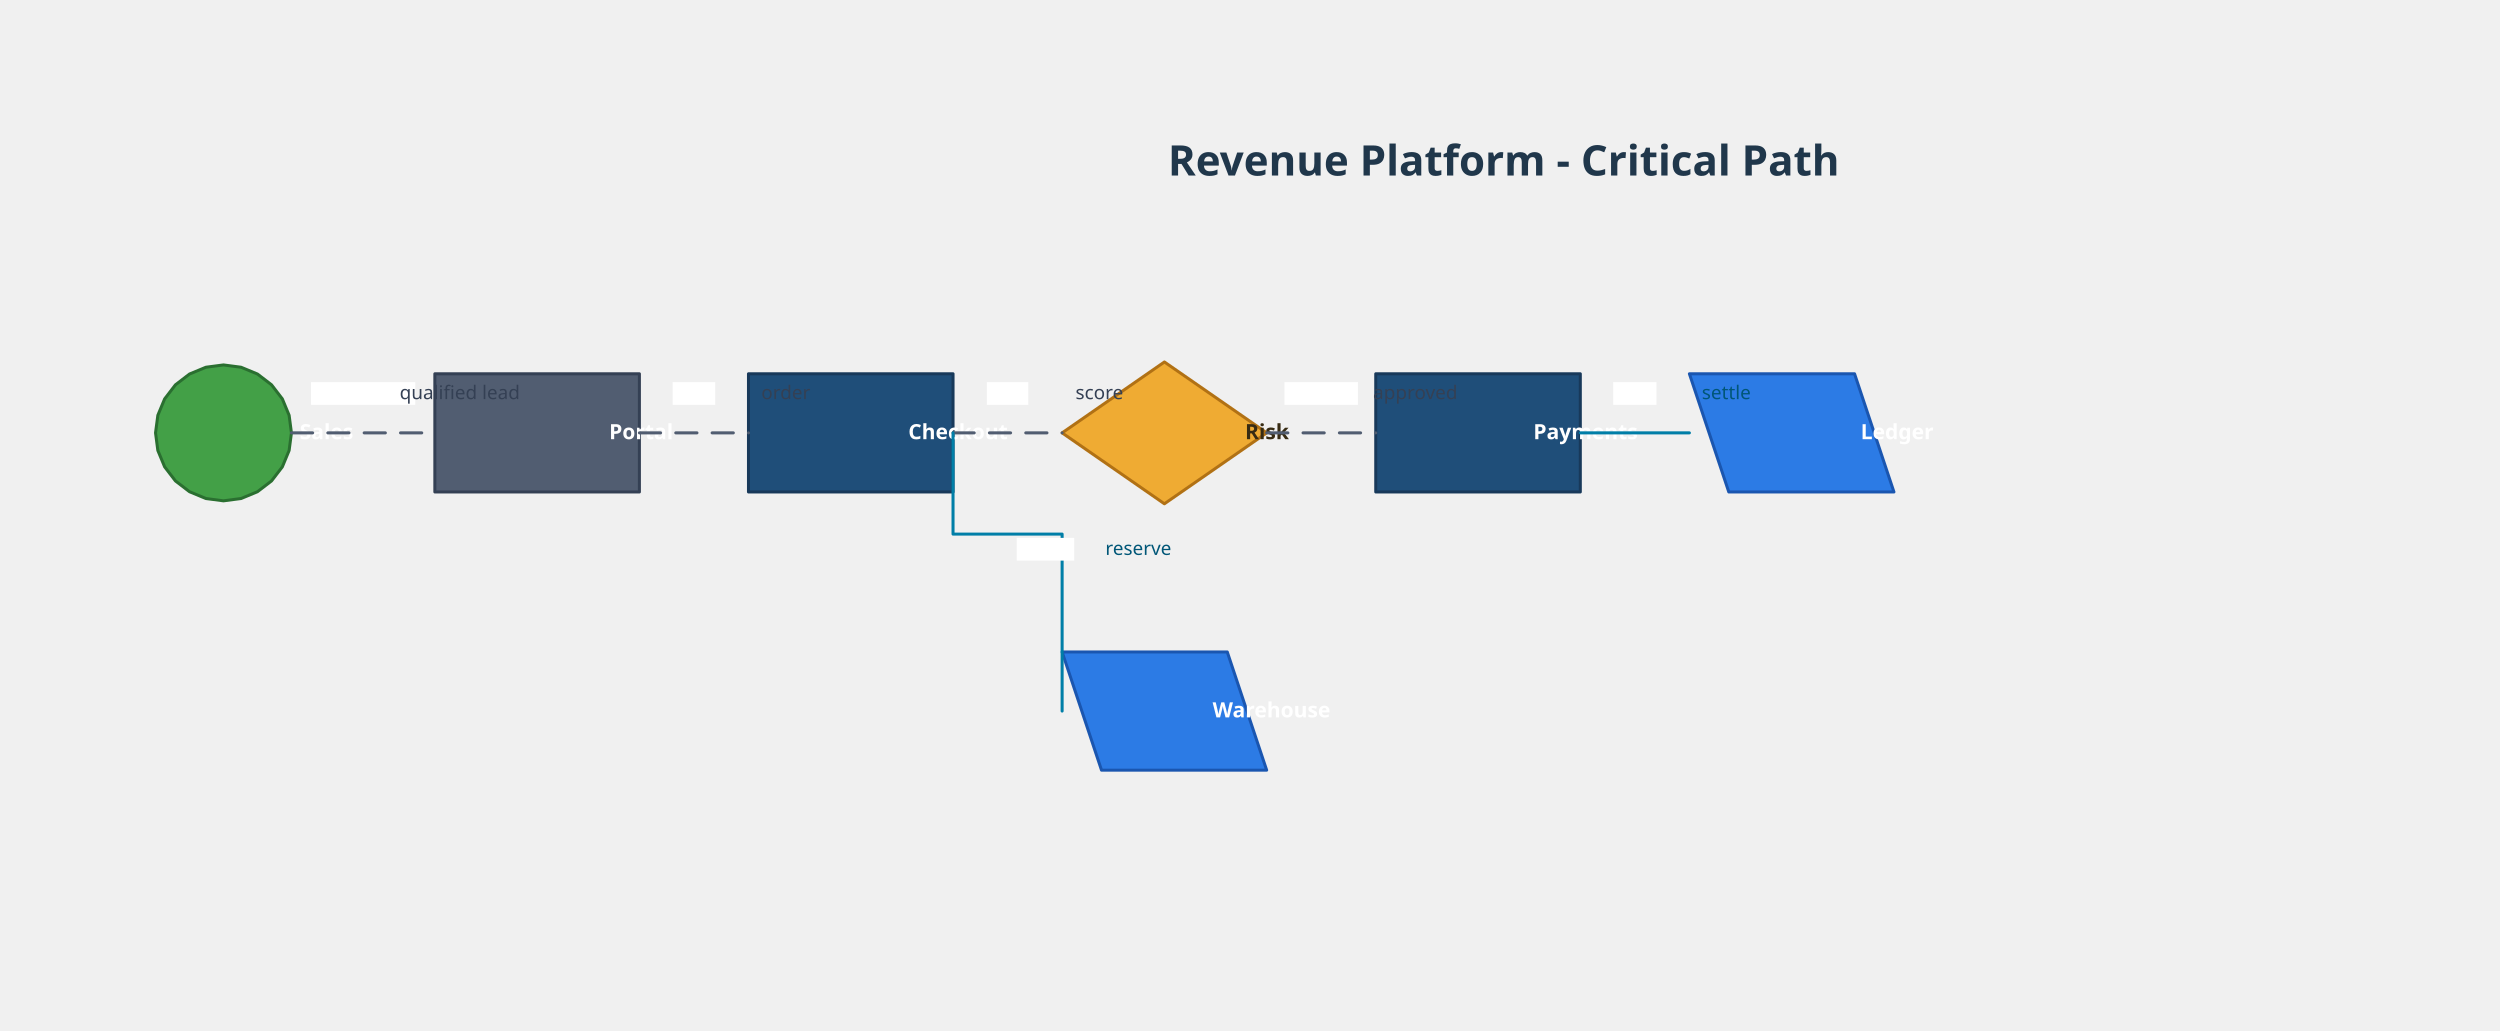
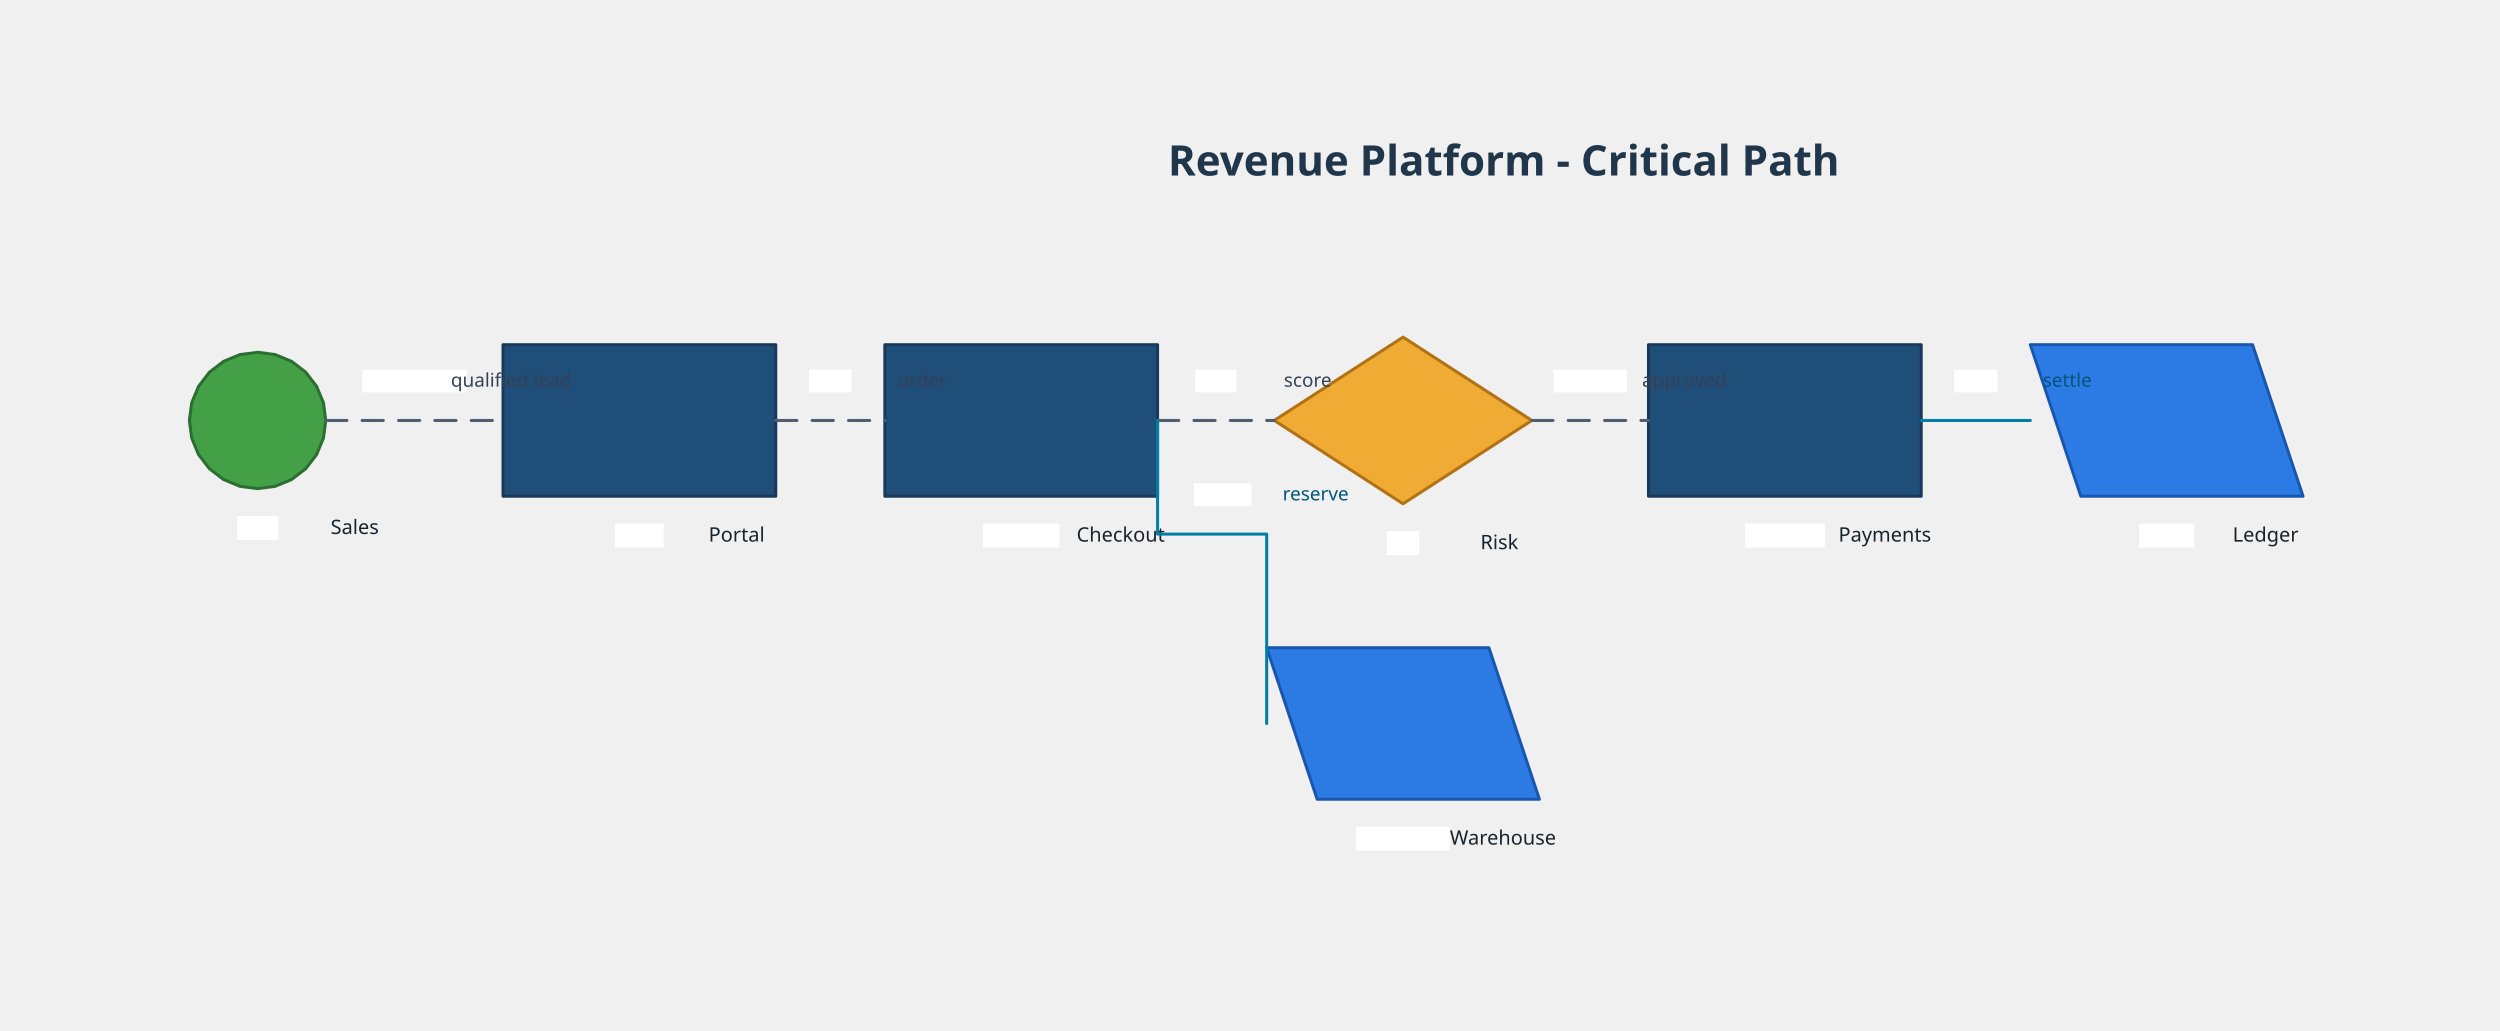
- <svg xmlns="http://www.w3.org/2000/svg" xmlns:ns1="http://schemas.microsoft.com/visio/2003/SVGExtensions/" xmlns:xlink="http://www.w3.org/1999/xlink" width="16.5in" height="6.8in" viewBox="0 0 1188 489.6" xml:space="preserve" color-interpolation-filters="sRGB" class="st19">
+ <svg xmlns="http://www.w3.org/2000/svg" xmlns:ns1="http://schemas.microsoft.com/visio/2003/SVGExtensions/" xmlns:xlink="http://www.w3.org/1999/xlink" width="16.5in" height="6.8in" viewBox="0 0 1188 489.6" xml:space="preserve" color-interpolation-filters="sRGB" class="st17">
  <ns1:documentProperties ns1:langID="1033" ns1:metric="true" ns1:viewMarkup="false" />
  <style type="text/css">
	
		.st1 {fill:#43a047;stroke:#2a6f30;stroke-linecap:round;stroke-linejoin:round;stroke-width:1.44}
- 		.st2 {fill:#ffffff;font-family:Calibri;font-size:0.833em;font-weight:bold}
- 		.st3 {fill:#515d71;stroke:#344054;stroke-linecap:round;stroke-linejoin:round;stroke-width:1.44}
- 		.st4 {fill:#1f4e79;stroke:#18395a;stroke-linecap:round;stroke-linejoin:round;stroke-width:1.44}
- 		.st5 {fill:#efab33;stroke:#b17114;stroke-linecap:round;stroke-linejoin:round;stroke-width:1.44}
- 		.st6 {fill:#372b13;font-family:Calibri;font-size:0.833em;font-weight:bold}
+ 		.st2 {fill:none;stroke:none;stroke-linecap:round;stroke-linejoin:round;stroke-width:1}
+ 		.st3 {fill:#ffffff;stroke:none;stroke-linecap:butt;stroke-width:7.2}
+ 		.st4 {fill:#19232d;font-family:Calibri;font-size:0.792em}
+ 		.st5 {fill:#1f4e79;stroke:#18395a;stroke-linecap:round;stroke-linejoin:round;stroke-width:1.44}
+ 		.st6 {fill:#efab33;stroke:#b17114;stroke-linecap:round;stroke-linejoin:round;stroke-width:1.44}
		.st7 {fill:#2c7be5;stroke:#1a56b0;stroke-linecap:round;stroke-linejoin:round;stroke-width:1.44}
- 		.st8 {fill:none;stroke:none;stroke-linecap:round;stroke-linejoin:round;stroke-width:1}
- 		.st9 {fill:#20374b;font-family:Calibri;font-size:1.667em;font-weight:bold}
- 		.st10 {fill:none}
- 		.st11 {stroke:#515d71;stroke-dasharray:10.08,7.2;stroke-linecap:round;stroke-linejoin:round;stroke-width:1.44}
- 		.st12 {fill:#515d71;fill-opacity:1;stroke:#515d71;stroke-opacity:1;stroke-width:0.364}
- 		.st13 {fill:#ffffff;stroke:none;stroke-linecap:butt;stroke-width:7.2}
- 		.st14 {fill:#344054;font-family:Calibri;font-size:0.75em}
- 		.st15 {fill:#ffffff;stroke:none;stroke-linecap:butt}
- 		.st16 {stroke:#007ea7;stroke-linecap:round;stroke-linejoin:round;stroke-width:1.44}
- 		.st17 {fill:#007ea7;fill-opacity:1;stroke:#007ea7;stroke-opacity:1;stroke-width:0.364}
- 		.st18 {fill:#005677;font-family:Calibri;font-size:0.75em}
- 		.st19 {fill:none;fill-rule:evenodd;font-size:12px;overflow:visible;stroke-linecap:square;stroke-miterlimit:3}
+ 		.st8 {fill:#20374b;font-family:Calibri;font-size:1.667em;font-weight:bold}
+ 		.st9 {fill:none}
+ 		.st10 {stroke:#515d71;stroke-dasharray:10.08,7.2;stroke-linecap:round;stroke-linejoin:round;stroke-width:1.44}
+ 		.st11 {fill:#515d71;fill-opacity:1;stroke:#515d71;stroke-opacity:1;stroke-width:0.364}
+ 		.st12 {fill:#ffffff;stroke:none;stroke-linecap:butt}
+ 		.st13 {fill:#344054;font-family:Calibri;font-size:0.75em}
+ 		.st14 {stroke:#007ea7;stroke-linecap:round;stroke-linejoin:round;stroke-width:1.44}
+ 		.st15 {fill:#007ea7;fill-opacity:1;stroke:#007ea7;stroke-opacity:1;stroke-width:0.364}
+ 		.st16 {fill:#005677;font-family:Calibri;font-size:0.75em}
+ 		.st17 {fill:none;fill-rule:evenodd;font-size:12px;overflow:visible;stroke-linecap:square;stroke-miterlimit:3}
	
	</style>
  <defs id="Markers">
    <g id="lend13">
      <path d="M 3 1 L 0 0 L 3 -1 L 3 1 " style="stroke:none" />
    </g>
-     <marker id="mrkr13-29" class="st12" ns1:arrowType="13" ns1:arrowSize="2" ns1:setback="8.25" refX="-8.25" orient="auto" markerUnits="strokeWidth" overflow="visible">
+     <marker id="mrkr13-50" class="st11" ns1:arrowType="13" ns1:arrowSize="2" ns1:setback="8.25" refX="-8.25" orient="auto" markerUnits="strokeWidth" overflow="visible">
      <use xlink:href="#lend13" transform="scale(-2.75,-2.75) " />
    </marker>
-     <marker id="mrkr13-54" class="st17" ns1:arrowType="13" ns1:arrowSize="2" ns1:setback="8.25" refX="-8.25" orient="auto" markerUnits="strokeWidth" overflow="visible">
+     <marker id="mrkr13-75" class="st15" ns1:arrowType="13" ns1:arrowSize="2" ns1:setback="8.25" refX="-8.25" orient="auto" markerUnits="strokeWidth" overflow="visible">
      <use xlink:href="#lend13" transform="scale(-2.75,-2.75) " />
    </marker>
  </defs>
  <g ns1:mID="0" ns1:index="1" ns1:groupContext="foregroundPage">
    <ns1:userDefs>
      <ns1:ud ns1:nameU="msvThemeOrder" ns1:val="VT0(0):26" />
    </ns1:userDefs>
    <ns1:pageProperties ns1:drawingScale="1" ns1:pageScale="1" ns1:drawingUnits="0" ns1:shadowOffsetX="8.50394" ns1:shadowOffsetY="-8.50394" />
-     <g id="shape1-1" ns1:mID="1" ns1:groupContext="shape" transform="translate(73.908,-251.604)">
+     <g id="shape1-1" ns1:mID="1" ns1:groupContext="shape" transform="translate(90,-257.4)">
+       <path d="M64.8 457.2 L63.7 448.81 L60.46 441 L55.31 434.29 L48.6 429.14 L40.79 425.9 L32.4 424.8 L24.01 425.9 L16.2 429.14        L9.49 434.29 L4.34 441 L1.1 448.81 L0 457.2 L1.1 465.59 L4.34 473.4 L9.49 480.11 L16.2 485.26 L24.01 488.5        L32.4 489.6 L40.79 488.5 L48.6 485.26 L55.31 480.11 L60.46 473.4 L63.7 465.59 L64.8 457.2 Z" class="st1" />
+     </g>
+     <g id="shape2-3" ns1:mID="2" ns1:groupContext="shape" transform="translate(70.2,-226.44)">
      <ns1:textBlock ns1:margins="rect(0,0,0,0)" ns1:tabSpace="42.5197" />
-       <ns1:textRect cx="32.292" cy="457.308" width="64.59" height="64.584" />
-       <path d="M64.58 457.31 L63.48 448.95 L60.26 441.16 L55.13 434.47 L48.44 429.34 L40.65 426.12 L32.29 425.02 L23.93 426.12        L16.15 429.34 L9.46 434.47 L4.33 441.16 L1.1 448.95 L0 457.31 L1.1 465.67 L4.33 473.45 L9.46 480.14 L16.15        485.27 L23.93 488.5 L32.29 489.6 L40.65 488.5 L48.44 485.27 L55.13 480.14 L60.26 473.45 L63.48 465.67 L64.58        457.31 Z" class="st1" />
-       <text x="21.72" y="460.31" class="st2" ns1:langID="1033">
+       <ns1:textRect cx="52.2" cy="477.36" width="104.4" height="24.48" />
+       <rect x="0" y="465.12" width="104.4" height="24.48" class="st2" />
+       <rect ns1:rectContext="textBkgnd" x="42.431" y="471.66" width="19.538" height="11.4" class="st3" />
+       <text x="42.43" y="480.21" class="st4" ns1:langID="1033">
        <ns1:paragraph ns1:horizAlign="1" />
        <ns1:tabList />Sales</text>
    </g>
-     <g id="shape2-4" ns1:mID="2" ns1:groupContext="shape" transform="translate(206.64,-255.816)">
+     <g id="shape3-7" ns1:mID="3" ns1:groupContext="shape" transform="translate(239.04,-253.8)">
+       <rect x="0" y="417.6" width="129.6" height="72" class="st5" />
+     </g>
+     <g id="shape4-9" ns1:mID="4" ns1:groupContext="shape" transform="translate(219.24,-222.84)">
      <ns1:textBlock ns1:margins="rect(0,0,0,0)" ns1:tabSpace="42.5197" />
-       <ns1:textRect cx="48.6" cy="461.52" width="97.2" height="56.16" />
-       <rect x="0" y="433.44" width="97.2" height="56.16" class="st3" />
-       <text x="36.04" y="464.52" class="st2" ns1:langID="1033">
+       <ns1:textRect cx="84.6" cy="477.36" width="169.2" height="24.48" />
+       <rect x="0" y="465.12" width="169.2" height="24.48" class="st2" />
+       <rect ns1:rectContext="textBkgnd" x="73.029" y="471.66" width="23.142" height="11.4" class="st3" />
+       <text x="73.03" y="480.21" class="st4" ns1:langID="1033">
        <ns1:paragraph ns1:horizAlign="1" />
        <ns1:tabList />Portal</text>
    </g>
-     <g id="shape3-7" ns1:mID="3" ns1:groupContext="shape" transform="translate(355.68,-255.816)">
+     <g id="shape5-13" ns1:mID="5" ns1:groupContext="shape" transform="translate(420.48,-253.8)">
+       <rect x="0" y="417.6" width="129.6" height="72" class="st5" />
+     </g>
+     <g id="shape6-15" ns1:mID="6" ns1:groupContext="shape" transform="translate(400.68,-222.84)">
      <ns1:textBlock ns1:margins="rect(0,0,0,0)" ns1:tabSpace="42.5197" />
-       <ns1:textRect cx="48.6" cy="461.52" width="97.2" height="56.16" />
-       <rect x="0" y="433.44" width="97.2" height="56.16" class="st4" />
-       <text x="29.16" y="464.52" class="st2" ns1:langID="1033">
+       <ns1:textRect cx="84.6" cy="477.36" width="169.2" height="24.48" />
+       <rect x="0" y="465.12" width="169.2" height="24.48" class="st2" />
+       <rect ns1:rectContext="textBkgnd" x="66.449" y="471.66" width="36.302" height="11.4" class="st3" />
+       <text x="66.45" y="480.21" class="st4" ns1:langID="1033">
        <ns1:paragraph ns1:horizAlign="1" />
        <ns1:tabList />Checkout</text>
    </g>
-     <g id="shape4-10" ns1:mID="4" ns1:groupContext="shape" transform="translate(504.72,-250.2)">
+     <g id="shape7-19" ns1:mID="7" ns1:groupContext="shape" transform="translate(605.52,-250.2)">
+       <path d="M61.2 489.6 L122.4 450 L61.2 410.4 L0 450 L61.2 489.6 Z" class="st6" />
+     </g>
+     <g id="shape8-21" ns1:mID="8" ns1:groupContext="shape" transform="translate(585.72,-219.24)">
      <ns1:textBlock ns1:margins="rect(0,0,0,0)" ns1:tabSpace="42.5197" />
-       <ns1:textRect cx="48.6" cy="455.904" width="97.2" height="67.392" />
-       <path d="M48.6 489.6 L97.2 455.9 L48.6 422.21 L0 455.9 L48.6 489.6 Z" class="st5" />
-       <text x="40.16" y="458.9" class="st6" ns1:langID="1033">
+       <ns1:textRect cx="81" cy="477.36" width="162" height="24.48" />
+       <rect x="0" y="465.12" width="162" height="24.48" class="st2" />
+       <rect ns1:rectContext="textBkgnd" x="73.314" y="471.66" width="15.372" height="11.4" class="st3" />
+       <text x="73.31" y="480.21" class="st4" ns1:langID="1033">
        <ns1:paragraph ns1:horizAlign="1" />
        <ns1:tabList />Risk</text>
    </g>
-     <g id="shape5-13" ns1:mID="5" ns1:groupContext="shape" transform="translate(653.76,-255.816)">
+     <g id="shape9-25" ns1:mID="9" ns1:groupContext="shape" transform="translate(783.36,-253.8)">
+       <rect x="0" y="417.6" width="129.6" height="72" class="st5" />
+     </g>
+     <g id="shape10-27" ns1:mID="10" ns1:groupContext="shape" transform="translate(763.56,-222.84)">
      <ns1:textBlock ns1:margins="rect(0,0,0,0)" ns1:tabSpace="42.5197" />
-       <ns1:textRect cx="48.6" cy="461.52" width="97.2" height="56.16" />
-       <rect x="0" y="433.44" width="97.2" height="56.16" class="st4" />
-       <text x="28.11" y="464.52" class="st2" ns1:langID="1033">
+       <ns1:textRect cx="84.6" cy="477.36" width="169.2" height="24.48" />
+       <rect x="0" y="465.12" width="169.2" height="24.48" class="st2" />
+       <rect ns1:rectContext="textBkgnd" x="65.619" y="471.66" width="37.963" height="11.4" class="st3" />
+       <text x="65.62" y="480.21" class="st4" ns1:langID="1033">
        <ns1:paragraph ns1:horizAlign="1" />
        <ns1:tabList />Payments</text>
    </g>
-     <g id="shape6-16" ns1:mID="6" ns1:groupContext="shape" transform="translate(802.8,-255.816)">
+     <g id="shape11-31" ns1:mID="11" ns1:groupContext="shape" transform="translate(964.8,-253.8)">
+       <path d="M24 489.6 L129.6 489.6 L105.6 417.6 L0 417.6 L24 489.6 Z" class="st7" />
+     </g>
+     <g id="shape12-33" ns1:mID="12" ns1:groupContext="shape" transform="translate(945,-222.84)">
      <ns1:textBlock ns1:margins="rect(0,0,0,0)" ns1:tabSpace="42.5197" />
-       <ns1:textRect cx="48.6" cy="461.52" width="97.2" height="56.16" />
-       <path d="M18.72 489.6 L97.2 489.6 L78.48 433.44 L0 433.44 L18.72 489.6 Z" class="st7" />
-       <text x="34.62" y="464.52" class="st2" ns1:langID="1033">
+       <ns1:textRect cx="84.6" cy="477.36" width="169.2" height="24.48" />
+       <rect x="0" y="465.12" width="169.2" height="24.48" class="st2" />
+       <rect ns1:rectContext="textBkgnd" x="71.489" y="471.66" width="26.222" height="11.4" class="st3" />
+       <text x="71.49" y="480.21" class="st4" ns1:langID="1033">
        <ns1:paragraph ns1:horizAlign="1" />
        <ns1:tabList />Ledger</text>
    </g>
-     <g id="shape7-19" ns1:mID="7" ns1:groupContext="shape" transform="translate(504.72,-123.624)">
+     <g id="shape13-37" ns1:mID="13" ns1:groupContext="shape" transform="translate(601.92,-109.8)">
+       <path d="M24 489.6 L129.6 489.6 L105.6 417.6 L0 417.6 L24 489.6 Z" class="st7" />
+     </g>
+     <g id="shape14-39" ns1:mID="14" ns1:groupContext="shape" transform="translate(582.12,-78.84)">
      <ns1:textBlock ns1:margins="rect(0,0,0,0)" ns1:tabSpace="42.5197" />
-       <ns1:textRect cx="48.6" cy="461.52" width="97.2" height="56.16" />
-       <path d="M18.72 489.6 L97.2 489.6 L78.48 433.44 L0 433.44 L18.72 489.6 Z" class="st7" />
-       <text x="24.74" y="464.52" class="st2" ns1:langID="1033">
+       <ns1:textRect cx="84.6" cy="477.36" width="169.2" height="24.48" />
+       <rect x="0" y="465.12" width="169.2" height="24.48" class="st2" />
+       <rect ns1:rectContext="textBkgnd" x="62.362" y="471.66" width="44.475" height="11.4" class="st3" />
+       <text x="62.36" y="480.21" class="st4" ns1:langID="1033">
        <ns1:paragraph ns1:horizAlign="1" />
        <ns1:tabList />Warehouse</text>
    </g>
-     <g id="shape8-22" ns1:mID="8" ns1:groupContext="shape" transform="translate(57.6,-396)">
+     <g id="shape15-43" ns1:mID="15" ns1:groupContext="shape" transform="translate(57.6,-396)">
      <ns1:textBlock ns1:margins="rect(0,0,0,0)" ns1:tabSpace="42.5197" />
      <ns1:textRect cx="536.4" cy="473.4" width="1072.8" height="32.4" />
-       <rect x="0" y="457.2" width="1072.8" height="32.4" class="st8" />
-       <text x="403.79" y="479.4" class="st9" ns1:langID="1033">
+       <rect x="0" y="457.2" width="1072.8" height="32.4" class="st2" />
+       <text x="403.79" y="479.4" class="st8" ns1:langID="1033">
        <ns1:paragraph ns1:horizAlign="1" />
        <ns1:tabList />Revenue Platform - Critical Path</text>
    </g>
-     <g id="shape9-25" ns1:mID="9" ns1:groupContext="shape">
+     <g id="shape16-46" ns1:mID="16" ns1:groupContext="shape">
      <ns1:textBlock ns1:margins="rect(0,0,0,0)" ns1:tabSpace="42.5197" />
-       <ns1:textRect cx="172.566" cy="186.984" width="72.55" height="20.34" />
-       <path d="M138.49 205.7 L172.57 205.7 L206.64 205.7 L138.49 205.7 Z" class="st10" />
-       <path d="M138.49 205.7 L172.57 205.7 L206.64 205.7" class="st11" />
-       <rect ns1:rectContext="textBkgnd" x="147.798" y="181.584" width="49.535" height="10.8" class="st13" />
-       <text x="147.8" y="189.68" class="st14" ns1:langID="1033">
+       <ns1:textRect cx="196.92" cy="181.08" width="72.55" height="20.34" />
+       <path d="M154.8 199.8 L196.92 199.8 L239.04 199.8 L154.8 199.8 Z" class="st9" />
+       <path d="M154.8 199.8 L196.92 199.8 L239.04 199.8" class="st10" />
+       <rect ns1:rectContext="textBkgnd" x="172.152" y="175.68" width="49.535" height="10.8" class="st12" />
+       <text x="172.15" y="183.78" class="st13" ns1:langID="1033">
        <ns1:paragraph ns1:horizAlign="1" />
        <ns1:tabList />qualified lead</text>
    </g>
-     <g id="shape10-32" ns1:mID="10" ns1:groupContext="shape">
+     <g id="shape17-53" ns1:mID="17" ns1:groupContext="shape">
      <ns1:textBlock ns1:margins="rect(0,0,0,0)" ns1:tabSpace="42.5197" />
-       <ns1:textRect cx="329.76" cy="186.984" width="37.17" height="20.34" />
-       <path d="M303.84 205.7 L333.36 205.7 L355.68 205.7 L303.84 205.7 Z" class="st10" />
-       <path d="M303.84 205.7 L333.36 205.7 L355.68 205.7" class="st11" />
-       <rect ns1:rectContext="textBkgnd" x="319.646" y="181.584" width="20.228" height="10.8" class="st13" />
-       <text x="319.65" y="189.68" class="st14" ns1:langID="1033">
+       <ns1:textRect cx="394.56" cy="181.08" width="37.17" height="20.34" />
+       <path d="M368.64 199.8 L398.16 199.8 L420.48 199.8 L368.64 199.8 Z" class="st9" />
+       <path d="M368.64 199.8 L398.16 199.8 L420.48 199.8" class="st10" />
+       <rect ns1:rectContext="textBkgnd" x="384.446" y="175.68" width="20.228" height="10.8" class="st3" />
+       <text x="384.45" y="183.78" class="st13" ns1:langID="1033">
        <ns1:paragraph ns1:horizAlign="1" />
        <ns1:tabList />order</text>
    </g>
-     <g id="shape11-38" ns1:mID="11" ns1:groupContext="shape">
+     <g id="shape18-59" ns1:mID="18" ns1:groupContext="shape">
      <ns1:textBlock ns1:margins="rect(0,0,0,0)" ns1:tabSpace="42.5197" />
-       <ns1:textRect cx="478.8" cy="186.984" width="39.6" height="20.34" />
-       <path d="M452.88 205.7 L486 205.7 L504.72 205.7 L452.88 205.7 Z" class="st10" />
-       <path d="M452.88 205.7 L486 205.7 L504.72 205.7" class="st11" />
-       <rect ns1:rectContext="textBkgnd" x="468.956" y="181.584" width="19.688" height="10.8" class="st13" />
-       <text x="468.96" y="189.68" class="st14" ns1:langID="1033">
+       <ns1:textRect cx="577.8" cy="181.08" width="39.6" height="20.34" />
+       <path d="M550.08 199.8 L585 199.8 L605.52 199.8 L550.08 199.8 Z" class="st9" />
+       <path d="M550.08 199.8 L585 199.8 L605.52 199.8" class="st10" />
+       <rect ns1:rectContext="textBkgnd" x="567.956" y="175.68" width="19.688" height="10.8" class="st3" />
+       <text x="567.96" y="183.78" class="st13" ns1:langID="1033">
        <ns1:paragraph ns1:horizAlign="1" />
        <ns1:tabList />score</text>
    </g>
-     <g id="shape12-44" ns1:mID="12" ns1:groupContext="shape">
+     <g id="shape19-65" ns1:mID="19" ns1:groupContext="shape">
      <ns1:textBlock ns1:margins="rect(0,0,0,0)" ns1:tabSpace="42.5197" />
-       <ns1:textRect cx="627.84" cy="186.984" width="54.45" height="20.34" />
-       <path d="M601.92 205.7 L638.64 205.7 L653.76 205.7 L601.92 205.7 Z" class="st10" />
-       <path d="M601.92 205.7 L638.64 205.7 L653.76 205.7" class="st11" />
-       <rect ns1:rectContext="textBkgnd" x="610.378" y="181.584" width="34.923" height="10.8" class="st15" />
-       <text x="610.38" y="189.68" class="st14" ns1:langID="1033">
+       <ns1:textRect cx="755.64" cy="181.08" width="54.45" height="20.34" />
+       <path d="M727.92 199.8 L766.44 199.8 L783.36 199.8 L727.92 199.8 Z" class="st9" />
+       <path d="M727.92 199.8 L766.44 199.8 L783.36 199.8" class="st10" />
+       <rect ns1:rectContext="textBkgnd" x="738.178" y="175.68" width="34.923" height="10.8" class="st3" />
+       <text x="738.18" y="183.78" class="st13" ns1:langID="1033">
        <ns1:paragraph ns1:horizAlign="1" />
        <ns1:tabList />approved</text>
    </g>
-     <g id="shape13-50" ns1:mID="13" ns1:groupContext="shape">
+     <g id="shape20-71" ns1:mID="20" ns1:groupContext="shape">
      <ns1:textBlock ns1:margins="rect(0,0,0,0)" ns1:tabSpace="42.5197" />
-       <ns1:textRect cx="776.88" cy="186.984" width="39.69" height="20.34" />
-       <path d="M750.96 205.7 L791.28 205.7 L802.8 205.7 L750.96 205.7 Z" class="st10" />
-       <path d="M750.96 205.7 L791.28 205.7 L802.8 205.7" class="st16" />
-       <rect ns1:rectContext="textBkgnd" x="766.594" y="181.584" width="20.571" height="10.8" class="st13" />
-       <text x="766.59" y="189.68" class="st18" ns1:langID="1033">
+       <ns1:textRect cx="938.88" cy="181.08" width="39.69" height="20.34" />
+       <path d="M912.96 199.8 L953.28 199.8 L964.8 199.8 L912.96 199.8 Z" class="st9" />
+       <path d="M912.96 199.8 L953.28 199.8 L964.8 199.8" class="st14" />
+       <rect ns1:rectContext="textBkgnd" x="928.594" y="175.68" width="20.571" height="10.8" class="st3" />
+       <text x="928.59" y="183.78" class="st16" ns1:langID="1033">
        <ns1:paragraph ns1:horizAlign="1" />
        <ns1:tabList />settle</text>
    </g>
-     <g id="shape14-57" ns1:mID="14" ns1:groupContext="shape">
+     <g id="shape21-78" ns1:mID="21" ns1:groupContext="shape">
      <ns1:textBlock ns1:margins="rect(0,0,0,0)" ns1:tabSpace="42.5197" />
-       <ns1:textRect cx="496.8" cy="261" width="47.08" height="20.34" />
-       <path d="M452.88 205.7 L452.88 253.8 L504.72 253.8 L504.72 337.9 L452.88 205.7 Z" class="st10" />
-       <path d="M452.88 205.7 L452.88 253.8 L504.72 253.8 L504.72 337.9" class="st16" />
-       <rect ns1:rectContext="textBkgnd" x="483.153" y="255.6" width="27.294" height="10.8" class="st13" />
-       <text x="483.15" y="263.7" class="st18" ns1:langID="1033">
+       <ns1:textRect cx="581.04" cy="235.08" width="47.08" height="20.34" />
+       <path d="M550.08 199.8 L550.08 253.8 L601.92 253.8 L601.92 343.8 L550.08 199.8 Z" class="st9" />
+       <path d="M550.08 199.8 L550.08 253.8 L601.92 253.8 L601.92 343.8" class="st14" />
+       <rect ns1:rectContext="textBkgnd" x="567.393" y="229.68" width="27.294" height="10.8" class="st3" />
+       <text x="567.39" y="237.78" class="st16" ns1:langID="1033">
        <ns1:paragraph ns1:horizAlign="1" />
        <ns1:tabList />reserve</text>
    </g>
  </g>
</svg>
